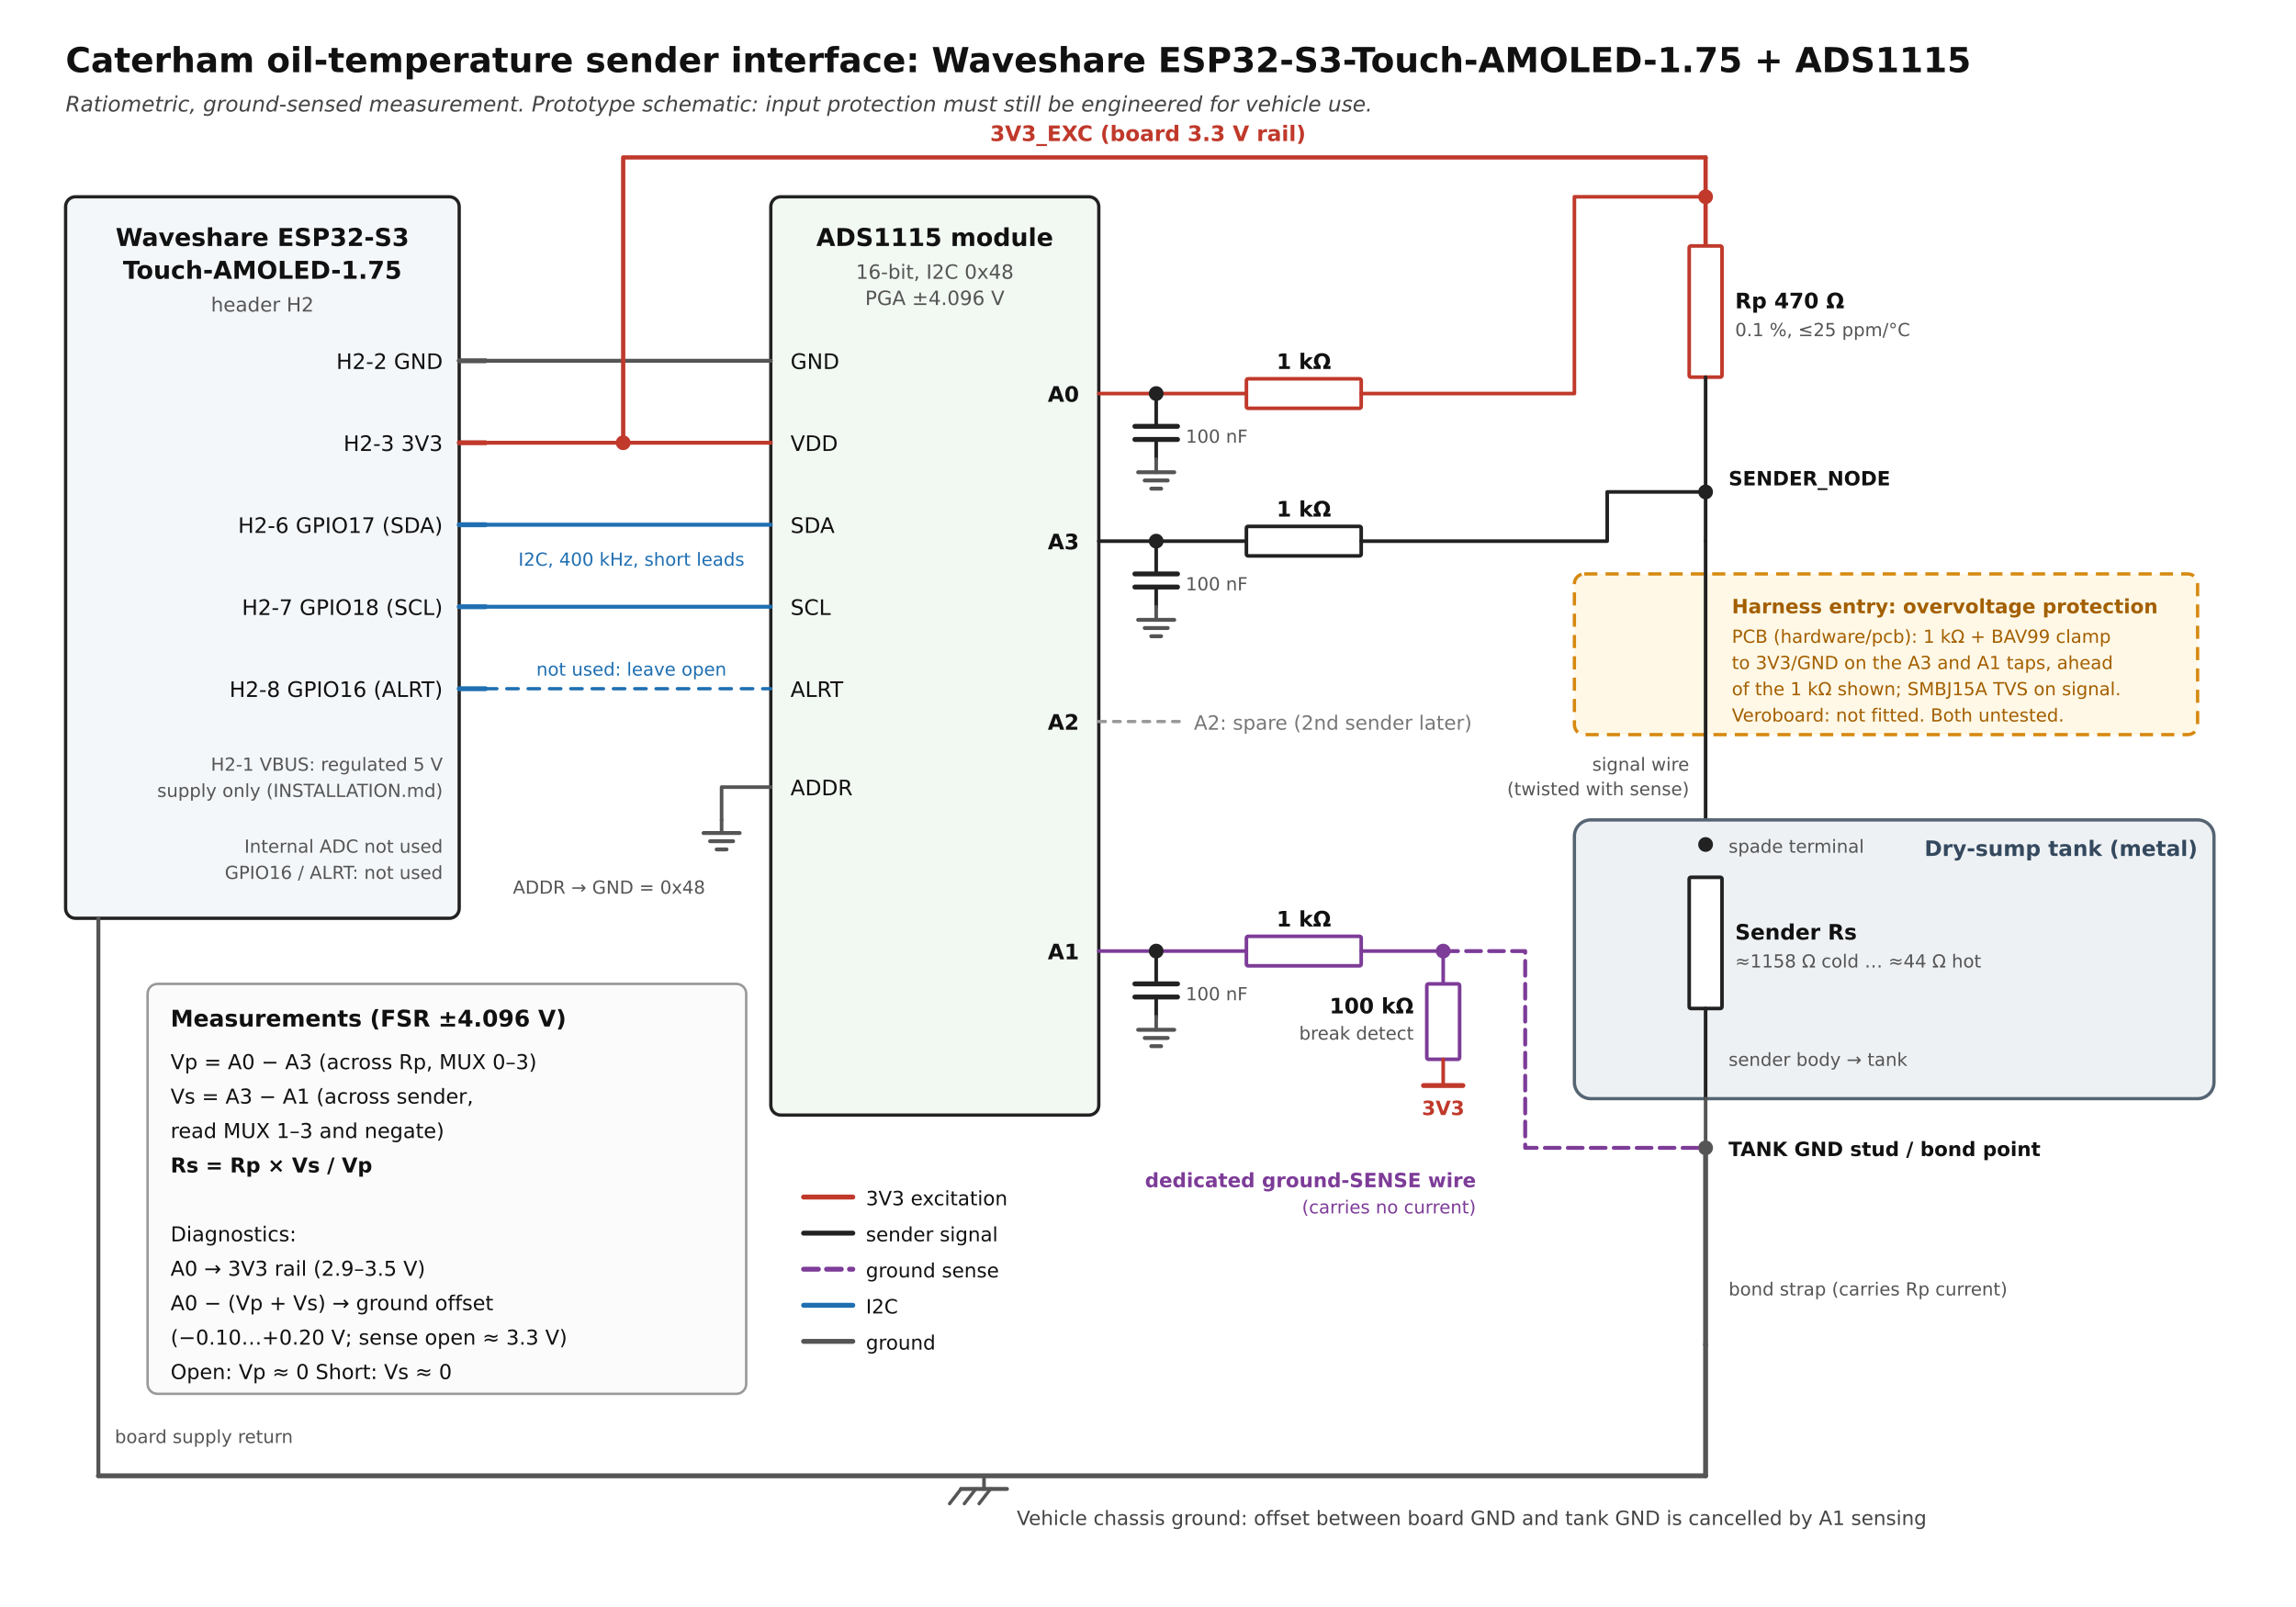
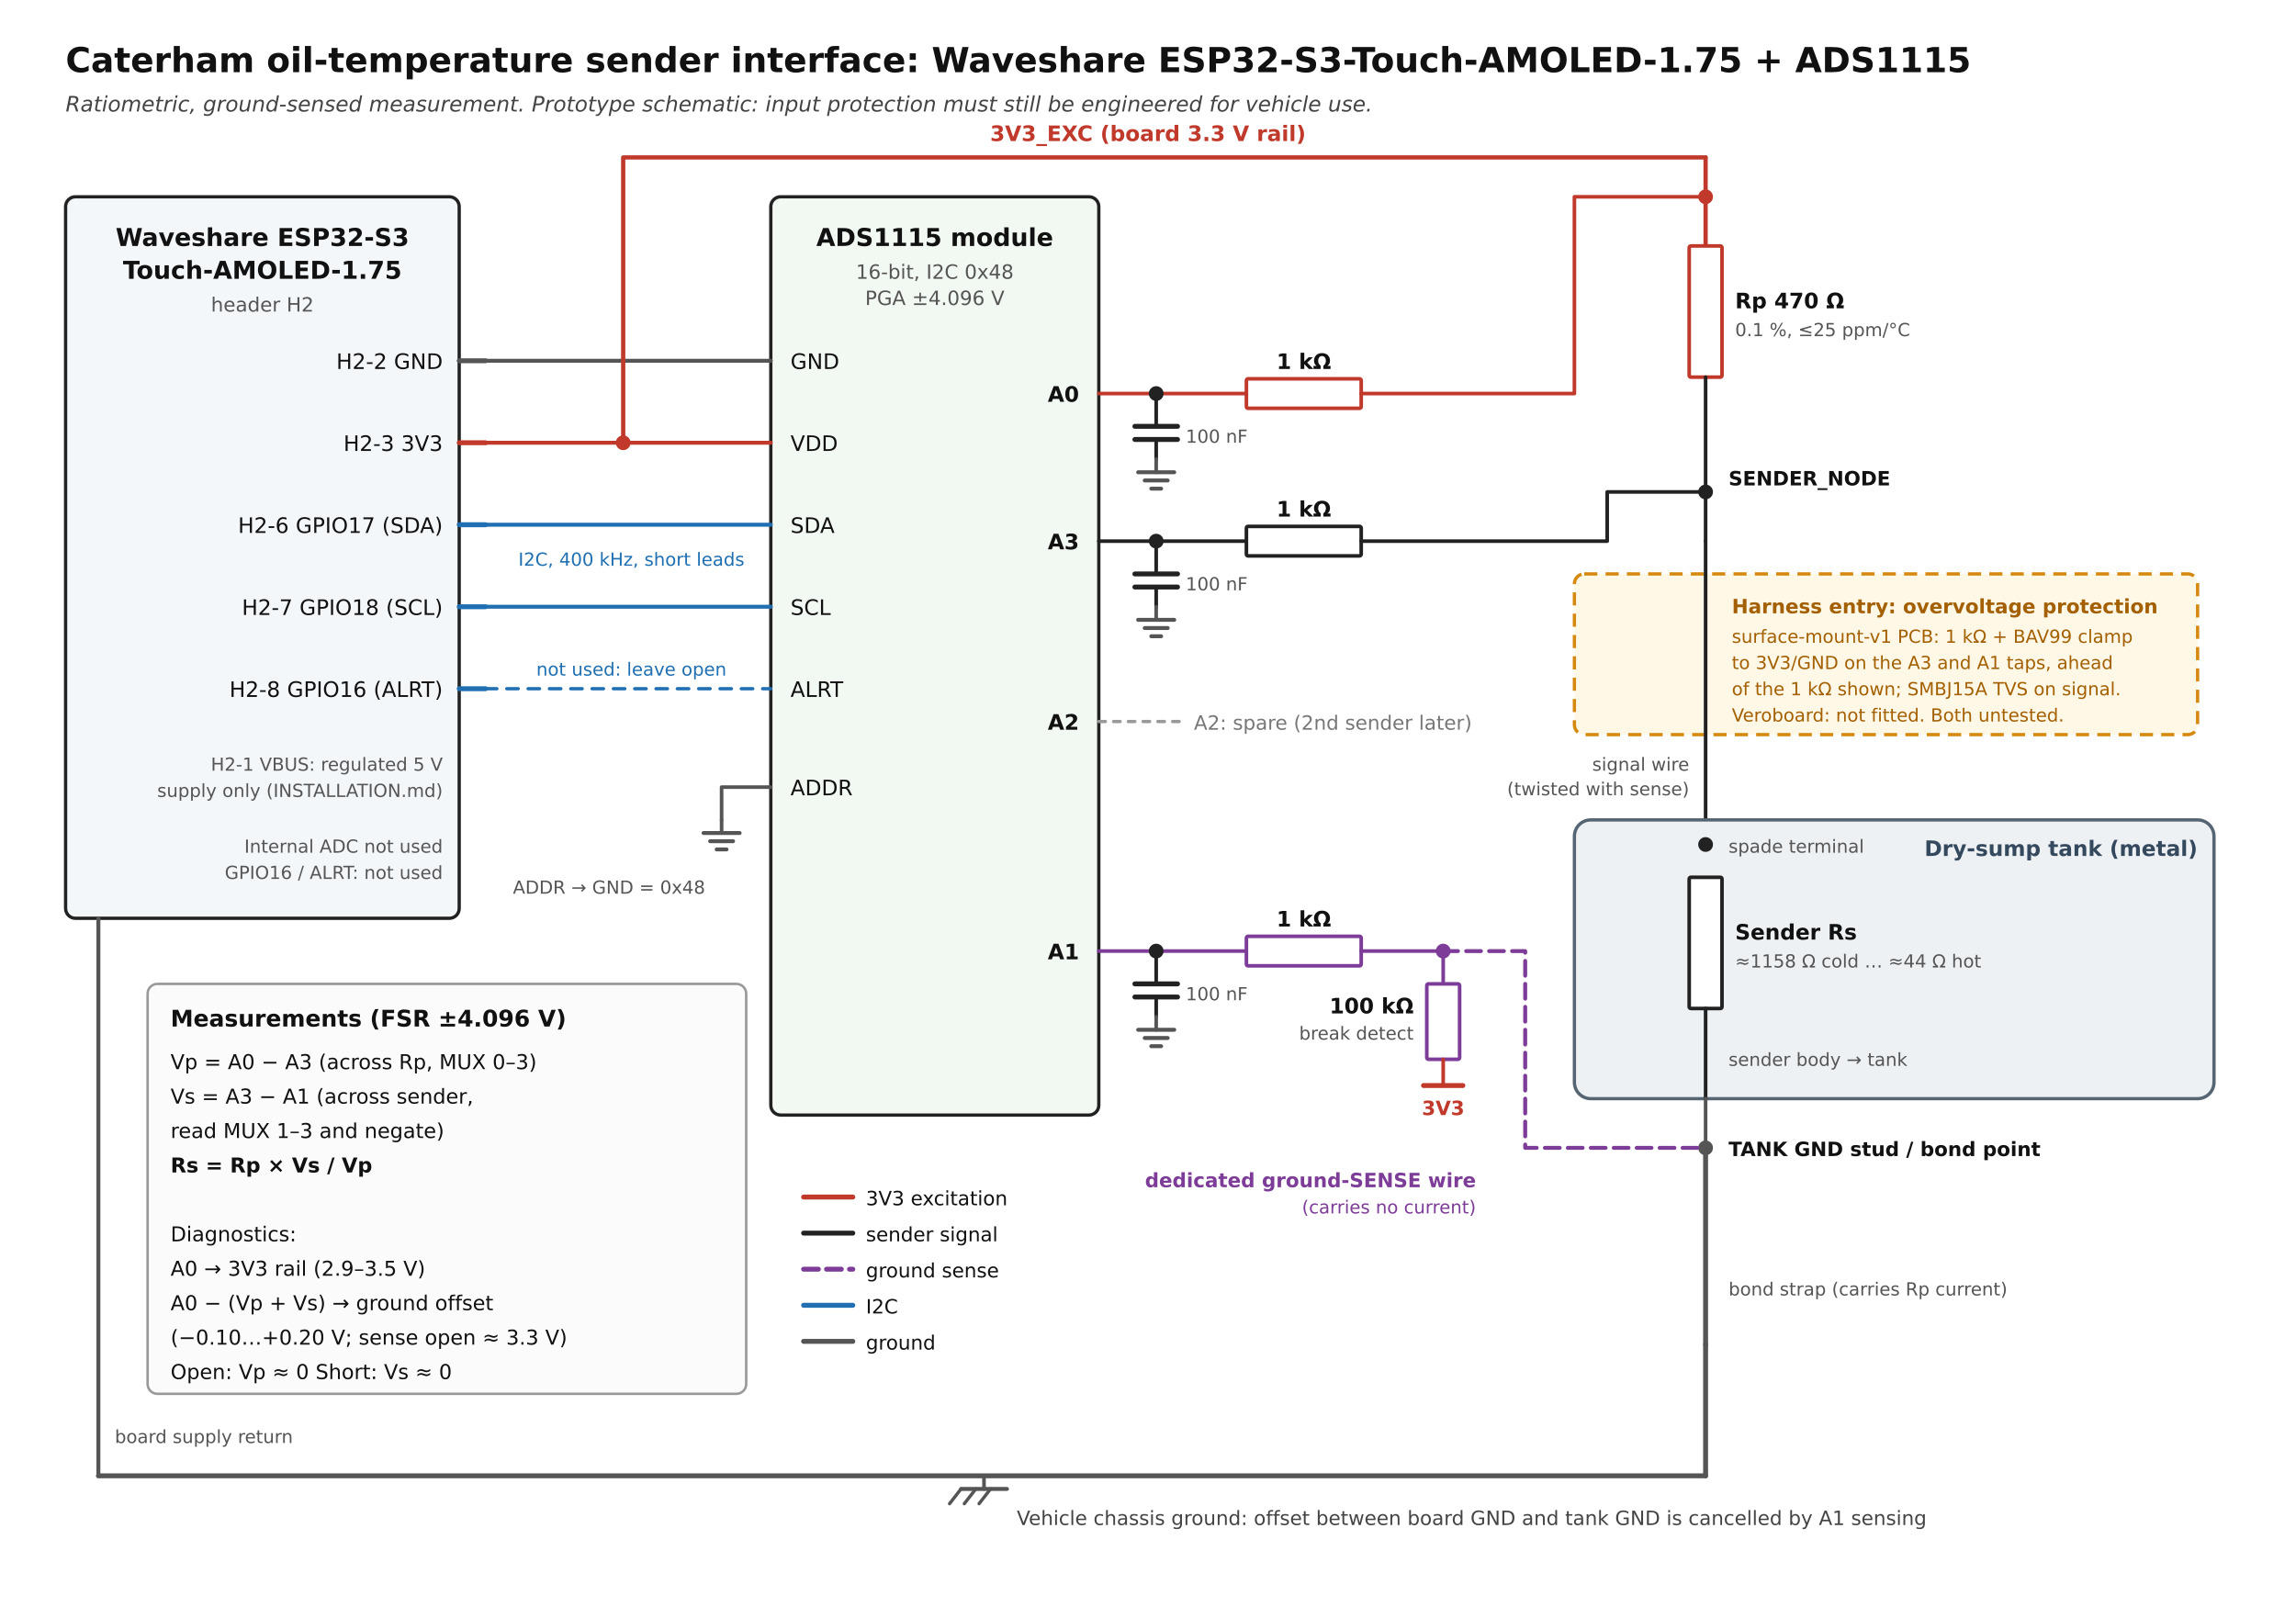
<svg xmlns="http://www.w3.org/2000/svg" width="1400" height="980" viewBox="0 0 1400 980">
  <rect x="0" y="0" width="1400" height="980" fill="#ffffff" />
  <text x="40" y="44" font-family="DejaVu Sans, Arial, Helvetica, sans-serif" font-size="21" text-anchor="start" font-weight="bold" fill="#111">Caterham oil-temperature sender interface: Waveshare ESP32-S3-Touch-AMOLED-1.75 + ADS1115</text>
  <text x="40" y="68" font-family="DejaVu Sans, Arial, Helvetica, sans-serif" font-size="13" text-anchor="start" font-weight="normal" fill="#444" font-style="italic">Ratiometric, ground-sensed measurement. Prototype schematic: input protection must still be engineered for vehicle use.</text>
  <rect x="40" y="120" width="240" height="440" rx="6" fill="#f4f7fa" stroke="#222" stroke-width="2" />
  <text x="160" y="150" font-family="DejaVu Sans, Arial, Helvetica, sans-serif" font-size="15" text-anchor="middle" font-weight="bold" fill="#111">Waveshare ESP32-S3</text>
  <text x="160" y="170" font-family="DejaVu Sans, Arial, Helvetica, sans-serif" font-size="15" text-anchor="middle" font-weight="bold" fill="#111">Touch-AMOLED-1.75</text>
  <text x="160" y="190" font-family="DejaVu Sans, Arial, Helvetica, sans-serif" font-size="12" text-anchor="middle" font-weight="normal" fill="#555">header H2</text>
  <text x="270" y="225" font-family="DejaVu Sans, Arial, Helvetica, sans-serif" font-size="13" text-anchor="end" font-weight="normal" fill="#111">H2-2  GND</text>
  <line x1="280" y1="220" x2="296" y2="220" stroke="#555555" stroke-width="3" stroke-linecap="round" />
  <text x="270" y="275" font-family="DejaVu Sans, Arial, Helvetica, sans-serif" font-size="13" text-anchor="end" font-weight="normal" fill="#111">H2-3  3V3</text>
  <line x1="280" y1="270" x2="296" y2="270" stroke="#c0392b" stroke-width="3" stroke-linecap="round" />
  <text x="270" y="325" font-family="DejaVu Sans, Arial, Helvetica, sans-serif" font-size="13" text-anchor="end" font-weight="normal" fill="#111">H2-6  GPIO17 (SDA)</text>
  <line x1="280" y1="320" x2="296" y2="320" stroke="#1f6fb2" stroke-width="3" stroke-linecap="round" />
  <text x="270" y="375" font-family="DejaVu Sans, Arial, Helvetica, sans-serif" font-size="13" text-anchor="end" font-weight="normal" fill="#111">H2-7  GPIO18 (SCL)</text>
  <line x1="280" y1="370" x2="296" y2="370" stroke="#1f6fb2" stroke-width="3" stroke-linecap="round" />
  <text x="270" y="425" font-family="DejaVu Sans, Arial, Helvetica, sans-serif" font-size="13" text-anchor="end" font-weight="normal" fill="#111">H2-8  GPIO16 (ALRT)</text>
  <line x1="280" y1="420" x2="296" y2="420" stroke="#1f6fb2" stroke-width="3" stroke-linecap="round" />
  <text x="270" y="470" font-family="DejaVu Sans, Arial, Helvetica, sans-serif" font-size="11" text-anchor="end" font-weight="normal" fill="#555">H2-1  VBUS: regulated 5 V</text>
  <text x="270" y="486" font-family="DejaVu Sans, Arial, Helvetica, sans-serif" font-size="11" text-anchor="end" font-weight="normal" fill="#555">supply only (INSTALLATION.md)</text>
  <text x="270" y="520" font-family="DejaVu Sans, Arial, Helvetica, sans-serif" font-size="11" text-anchor="end" font-weight="normal" fill="#555">Internal ADC not used</text>
  <text x="270" y="536" font-family="DejaVu Sans, Arial, Helvetica, sans-serif" font-size="11" text-anchor="end" font-weight="normal" fill="#555">GPIO16 / ALRT: not used</text>
  <rect x="470" y="120" width="200" height="560" rx="6" fill="#f2f8f2" stroke="#222" stroke-width="2" />
  <text x="570.0" y="150" font-family="DejaVu Sans, Arial, Helvetica, sans-serif" font-size="15" text-anchor="middle" font-weight="bold" fill="#111">ADS1115 module</text>
  <text x="570.0" y="170" font-family="DejaVu Sans, Arial, Helvetica, sans-serif" font-size="12" text-anchor="middle" font-weight="normal" fill="#555">16-bit, I2C 0x48</text>
  <text x="570.0" y="186" font-family="DejaVu Sans, Arial, Helvetica, sans-serif" font-size="12" text-anchor="middle" font-weight="normal" fill="#555">PGA ±4.096 V</text>
  <text x="482" y="225" font-family="DejaVu Sans, Arial, Helvetica, sans-serif" font-size="13" text-anchor="start" font-weight="normal" fill="#111">GND</text>
  <text x="482" y="275" font-family="DejaVu Sans, Arial, Helvetica, sans-serif" font-size="13" text-anchor="start" font-weight="normal" fill="#111">VDD</text>
  <text x="482" y="325" font-family="DejaVu Sans, Arial, Helvetica, sans-serif" font-size="13" text-anchor="start" font-weight="normal" fill="#111">SDA</text>
  <text x="482" y="375" font-family="DejaVu Sans, Arial, Helvetica, sans-serif" font-size="13" text-anchor="start" font-weight="normal" fill="#111">SCL</text>
  <text x="482" y="425" font-family="DejaVu Sans, Arial, Helvetica, sans-serif" font-size="13" text-anchor="start" font-weight="normal" fill="#111">ALRT</text>
  <text x="482" y="485" font-family="DejaVu Sans, Arial, Helvetica, sans-serif" font-size="13" text-anchor="start" font-weight="normal" fill="#111">ADDR</text>
  <text x="658" y="245" font-family="DejaVu Sans, Arial, Helvetica, sans-serif" font-size="13" text-anchor="end" font-weight="bold" fill="#111">A0</text>
  <text x="658" y="335" font-family="DejaVu Sans, Arial, Helvetica, sans-serif" font-size="13" text-anchor="end" font-weight="bold" fill="#111">A3</text>
  <text x="658" y="445" font-family="DejaVu Sans, Arial, Helvetica, sans-serif" font-size="13" text-anchor="end" font-weight="bold" fill="#111">A2</text>
  <text x="658" y="585" font-family="DejaVu Sans, Arial, Helvetica, sans-serif" font-size="13" text-anchor="end" font-weight="bold" fill="#111">A1</text>
  <line x1="296" y1="220" x2="470" y2="220" stroke="#555555" stroke-width="2.4" stroke-linecap="round" />
  <line x1="296" y1="270" x2="470" y2="270" stroke="#c0392b" stroke-width="2.4" stroke-linecap="round" />
  <line x1="296" y1="320" x2="470" y2="320" stroke="#1f6fb2" stroke-width="2.4" stroke-linecap="round" />
  <line x1="296" y1="370" x2="470" y2="370" stroke="#1f6fb2" stroke-width="2.4" stroke-linecap="round" />
  <line x1="296" y1="420" x2="470" y2="420" stroke="#1f6fb2" stroke-width="2.0" stroke-dasharray="7,6" stroke-linecap="round" />
  <text x="385" y="412" font-family="DejaVu Sans, Arial, Helvetica, sans-serif" font-size="11" text-anchor="middle" font-weight="normal" fill="#1f6fb2">not used: leave open</text>
  <text x="385" y="345" font-family="DejaVu Sans, Arial, Helvetica, sans-serif" font-size="11" text-anchor="middle" font-weight="normal" fill="#1f6fb2">I2C, 400 kHz, short leads</text>
  <polyline points="470,480 440,480 440,500" fill="none" stroke="#555555" stroke-width="2.2" stroke-linejoin="round" stroke-linecap="round" />
  <line x1="440" y1="500" x2="440" y2="508" stroke="#555555" stroke-width="2.2" stroke-linecap="round" />
  <line x1="429" y1="508" x2="451" y2="508" stroke="#555555" stroke-width="2.4" stroke-linecap="round" />
  <line x1="433" y1="513" x2="447" y2="513" stroke="#555555" stroke-width="2.4" stroke-linecap="round" />
  <line x1="437" y1="518" x2="443" y2="518" stroke="#555555" stroke-width="2.4" stroke-linecap="round" />
  <text x="430" y="545" font-family="DejaVu Sans, Arial, Helvetica, sans-serif" font-size="11" text-anchor="end" font-weight="normal" fill="#555">ADDR → GND = 0x48</text>
  <polyline points="60,560 60,900" fill="none" stroke="#555555" stroke-width="2.4" stroke-linejoin="round" stroke-linecap="round" />
  <circle cx="380" cy="270" r="4.5" fill="#c0392b" />
  <polyline points="380,270 380,96 1040,96" fill="none" stroke="#c0392b" stroke-width="2.6" stroke-linejoin="round" stroke-linecap="round" />
  <text x="700" y="86" font-family="DejaVu Sans, Arial, Helvetica, sans-serif" font-size="13" text-anchor="middle" font-weight="bold" fill="#c0392b">3V3_EXC (board 3.3 V rail)</text>
  <line x1="1040" y1="96" x2="1040" y2="150" stroke="#c0392b" stroke-width="2.6" stroke-linecap="round" />
  <circle cx="1040" cy="120" r="4.5" fill="#c0392b" />
  <rect x="1030" y="150" width="20" height="80" rx="1" fill="#fff" stroke="#c0392b" stroke-width="2.2" />
  <text x="1058" y="188.0" font-family="DejaVu Sans, Arial, Helvetica, sans-serif" font-size="13" text-anchor="start" font-weight="bold" fill="#111">Rp 470 Ω</text>
  <text x="1058" y="205.0" font-family="DejaVu Sans, Arial, Helvetica, sans-serif" font-size="11" text-anchor="start" font-weight="normal" fill="#555">0.1 %, ≤25 ppm/°C</text>
  <line x1="1040" y1="230" x2="1040" y2="330" stroke="#222222" stroke-width="2.2" stroke-linecap="round" />
  <circle cx="1040" cy="300" r="4.5" fill="#222222" />
  <text x="1054" y="296" font-family="DejaVu Sans, Arial, Helvetica, sans-serif" font-size="12" text-anchor="start" font-weight="bold" fill="#111">SENDER_NODE</text>
  <line x1="670" y1="240" x2="760" y2="240" stroke="#c0392b" stroke-width="2.2" stroke-linecap="round" />
  <line x1="705" y1="240" x2="705" y2="260" stroke="#222222" stroke-width="2.2" stroke-linecap="round" />
  <line x1="692" y1="260" x2="718" y2="260" stroke="#222222" stroke-width="3" stroke-linecap="round" />
  <line x1="692" y1="268" x2="718" y2="268" stroke="#222222" stroke-width="3" stroke-linecap="round" />
  <line x1="705" y1="268" x2="705" y2="280" stroke="#222222" stroke-width="2.2" stroke-linecap="round" />
  <line x1="705" y1="280" x2="705" y2="288" stroke="#555555" stroke-width="2.2" stroke-linecap="round" />
  <line x1="694" y1="288" x2="716" y2="288" stroke="#555555" stroke-width="2.4" stroke-linecap="round" />
  <line x1="698" y1="293" x2="712" y2="293" stroke="#555555" stroke-width="2.4" stroke-linecap="round" />
  <line x1="702" y1="298" x2="708" y2="298" stroke="#555555" stroke-width="2.4" stroke-linecap="round" />
  <text x="723" y="270" font-family="DejaVu Sans, Arial, Helvetica, sans-serif" font-size="11" text-anchor="start" font-weight="normal" fill="#555">100 nF</text>
  <circle cx="705" cy="240" r="4.5" fill="#222222" />
  <rect x="760" y="231" width="70" height="18" rx="1" fill="#fff" stroke="#c0392b" stroke-width="2.2" />
  <text x="795.0" y="225" font-family="DejaVu Sans, Arial, Helvetica, sans-serif" font-size="13" text-anchor="middle" font-weight="bold" fill="#111">1 kΩ</text>
  <polyline points="830,240 960,240 960,120 1040,120" fill="none" stroke="#c0392b" stroke-width="2.2" stroke-linejoin="round" stroke-linecap="round" />
  <line x1="670" y1="330" x2="760" y2="330" stroke="#222222" stroke-width="2.2" stroke-linecap="round" />
  <line x1="705" y1="330" x2="705" y2="350" stroke="#222222" stroke-width="2.2" stroke-linecap="round" />
  <line x1="692" y1="350" x2="718" y2="350" stroke="#222222" stroke-width="3" stroke-linecap="round" />
  <line x1="692" y1="358" x2="718" y2="358" stroke="#222222" stroke-width="3" stroke-linecap="round" />
  <line x1="705" y1="358" x2="705" y2="370" stroke="#222222" stroke-width="2.2" stroke-linecap="round" />
  <line x1="705" y1="370" x2="705" y2="378" stroke="#555555" stroke-width="2.2" stroke-linecap="round" />
  <line x1="694" y1="378" x2="716" y2="378" stroke="#555555" stroke-width="2.4" stroke-linecap="round" />
  <line x1="698" y1="383" x2="712" y2="383" stroke="#555555" stroke-width="2.4" stroke-linecap="round" />
  <line x1="702" y1="388" x2="708" y2="388" stroke="#555555" stroke-width="2.4" stroke-linecap="round" />
  <text x="723" y="360" font-family="DejaVu Sans, Arial, Helvetica, sans-serif" font-size="11" text-anchor="start" font-weight="normal" fill="#555">100 nF</text>
  <circle cx="705" cy="330" r="4.5" fill="#222222" />
  <rect x="760" y="321" width="70" height="18" rx="1" fill="#fff" stroke="#222222" stroke-width="2.2" />
  <text x="795.0" y="315" font-family="DejaVu Sans, Arial, Helvetica, sans-serif" font-size="13" text-anchor="middle" font-weight="bold" fill="#111">1 kΩ</text>
  <polyline points="830,330 980,330 980,300 1040,300" fill="none" stroke="#222222" stroke-width="2.2" stroke-linejoin="round" stroke-linecap="round" />
  <line x1="670" y1="440" x2="720" y2="440" stroke="#999" stroke-width="2" stroke-dasharray="4,5" stroke-linecap="round" />
  <text x="728" y="445" font-family="DejaVu Sans, Arial, Helvetica, sans-serif" font-size="12" text-anchor="start" font-weight="normal" fill="#777">A2: spare (2nd sender later)</text>
  <rect x="960" y="350" width="380" height="98" rx="6" fill="#fff8e6" stroke="#d68910" stroke-width="2" stroke-dasharray="8,5" />
  <text x="1056" y="374" font-family="DejaVu Sans, Arial, Helvetica, sans-serif" font-size="12" text-anchor="start" font-weight="bold" fill="#a35f00">Harness entry: overvoltage protection</text>
-   <text x="1056" y="392" font-family="DejaVu Sans, Arial, Helvetica, sans-serif" font-size="11" text-anchor="start" font-weight="normal" fill="#a35f00">PCB (hardware/pcb): 1 kΩ + BAV99 clamp</text>
+   <text x="1056" y="392" font-family="DejaVu Sans, Arial, Helvetica, sans-serif" font-size="11" text-anchor="start" font-weight="normal" fill="#a35f00">surface-mount-v1 PCB: 1 kΩ + BAV99 clamp</text>
  <text x="1056" y="408" font-family="DejaVu Sans, Arial, Helvetica, sans-serif" font-size="11" text-anchor="start" font-weight="normal" fill="#a35f00">to 3V3/GND on the A3 and A1 taps, ahead</text>
  <text x="1056" y="424" font-family="DejaVu Sans, Arial, Helvetica, sans-serif" font-size="11" text-anchor="start" font-weight="normal" fill="#a35f00">of the 1 kΩ shown; SMBJ15A TVS on signal.</text>
  <text x="1056" y="440" font-family="DejaVu Sans, Arial, Helvetica, sans-serif" font-size="11" text-anchor="start" font-weight="normal" fill="#a35f00">Veroboard: not fitted. Both untested.</text>
  <line x1="1040" y1="330" x2="1040" y2="500" stroke="#222222" stroke-width="2.2" stroke-linecap="round" />
  <text x="1030" y="470" font-family="DejaVu Sans, Arial, Helvetica, sans-serif" font-size="11" text-anchor="end" font-weight="normal" fill="#555">signal wire</text>
  <text x="1030" y="485" font-family="DejaVu Sans, Arial, Helvetica, sans-serif" font-size="11" text-anchor="end" font-weight="normal" fill="#555">(twisted with sense)</text>
  <rect x="960" y="500" width="390" height="170" rx="10" fill="#eef1f4" stroke="#566573" stroke-width="2" />
  <text x="1340" y="522" font-family="DejaVu Sans, Arial, Helvetica, sans-serif" font-size="13" text-anchor="end" font-weight="bold" fill="#34495e">Dry-sump tank (metal)</text>
  <circle cx="1040" cy="515" r="4.5" fill="#222222" />
  <text x="1054" y="520" font-family="DejaVu Sans, Arial, Helvetica, sans-serif" font-size="11" text-anchor="start" font-weight="normal" fill="#555">spade terminal</text>
  <rect x="1030" y="535" width="20" height="80" rx="1" fill="#fff" stroke="#222222" stroke-width="2.2" />
  <text x="1058" y="573.0" font-family="DejaVu Sans, Arial, Helvetica, sans-serif" font-size="13" text-anchor="start" font-weight="bold" fill="#111">Sender Rs</text>
  <text x="1058" y="590.0" font-family="DejaVu Sans, Arial, Helvetica, sans-serif" font-size="11" text-anchor="start" font-weight="normal" fill="#555">≈1158 Ω cold … ≈44 Ω hot</text>
  <line x1="1040" y1="615" x2="1040" y2="670" stroke="#222222" stroke-width="2.2" stroke-linecap="round" />
  <text x="1054" y="650" font-family="DejaVu Sans, Arial, Helvetica, sans-serif" font-size="11" text-anchor="start" font-weight="normal" fill="#555">sender body → tank</text>
  <circle cx="1040" cy="700" r="4.5" fill="#555555" />
  <line x1="1040" y1="670" x2="1040" y2="700" stroke="#555555" stroke-width="2.2" stroke-linecap="round" />
  <text x="1054" y="705" font-family="DejaVu Sans, Arial, Helvetica, sans-serif" font-size="12" text-anchor="start" font-weight="bold" fill="#111">TANK GND stud / bond point</text>
  <line x1="670" y1="580" x2="760" y2="580" stroke="#7d3c98" stroke-width="2.2" stroke-linecap="round" />
  <line x1="705" y1="580" x2="705" y2="600" stroke="#222222" stroke-width="2.2" stroke-linecap="round" />
  <line x1="692" y1="600" x2="718" y2="600" stroke="#222222" stroke-width="3" stroke-linecap="round" />
  <line x1="692" y1="608" x2="718" y2="608" stroke="#222222" stroke-width="3" stroke-linecap="round" />
  <line x1="705" y1="608" x2="705" y2="620" stroke="#222222" stroke-width="2.2" stroke-linecap="round" />
  <line x1="705" y1="620" x2="705" y2="628" stroke="#555555" stroke-width="2.2" stroke-linecap="round" />
  <line x1="694" y1="628" x2="716" y2="628" stroke="#555555" stroke-width="2.4" stroke-linecap="round" />
  <line x1="698" y1="633" x2="712" y2="633" stroke="#555555" stroke-width="2.4" stroke-linecap="round" />
  <line x1="702" y1="638" x2="708" y2="638" stroke="#555555" stroke-width="2.4" stroke-linecap="round" />
  <text x="723" y="610" font-family="DejaVu Sans, Arial, Helvetica, sans-serif" font-size="11" text-anchor="start" font-weight="normal" fill="#555">100 nF</text>
  <circle cx="705" cy="580" r="4.5" fill="#222222" />
  <rect x="760" y="571" width="70" height="18" rx="1" fill="#fff" stroke="#7d3c98" stroke-width="2.2" />
  <text x="795.0" y="565" font-family="DejaVu Sans, Arial, Helvetica, sans-serif" font-size="13" text-anchor="middle" font-weight="bold" fill="#111">1 kΩ</text>
  <line x1="830" y1="580" x2="880" y2="580" stroke="#7d3c98" stroke-width="2.2" stroke-linecap="round" />
  <polyline points="880,580 930,580 930,700 1040,700" fill="none" stroke="#7d3c98" stroke-width="2.4" stroke-dasharray="9,5" stroke-linejoin="round" stroke-linecap="round" />
  <text x="900" y="724" font-family="DejaVu Sans, Arial, Helvetica, sans-serif" font-size="12" text-anchor="end" font-weight="bold" fill="#7d3c98">dedicated ground-SENSE wire</text>
  <text x="900" y="740" font-family="DejaVu Sans, Arial, Helvetica, sans-serif" font-size="11" text-anchor="end" font-weight="normal" fill="#7d3c98">(carries no current)</text>
  <circle cx="880" cy="580" r="4.5" fill="#7d3c98" />
  <line x1="880" y1="580" x2="880" y2="600" stroke="#7d3c98" stroke-width="2.2" stroke-linecap="round" />
  <rect x="870" y="600" width="20" height="46" rx="1" fill="#fff" stroke="#7d3c98" stroke-width="2.2" />
  <line x1="880" y1="646" x2="880" y2="662" stroke="#c0392b" stroke-width="2.2" stroke-linecap="round" />
  <line x1="868" y1="662" x2="892" y2="662" stroke="#c0392b" stroke-width="3" stroke-linecap="round" />
  <text x="880" y="680" font-family="DejaVu Sans, Arial, Helvetica, sans-serif" font-size="12" text-anchor="middle" font-weight="bold" fill="#c0392b">3V3</text>
  <text x="862" y="618" font-family="DejaVu Sans, Arial, Helvetica, sans-serif" font-size="13" text-anchor="end" font-weight="bold" fill="#111">100 kΩ</text>
  <text x="862" y="634" font-family="DejaVu Sans, Arial, Helvetica, sans-serif" font-size="11" text-anchor="end" font-weight="normal" fill="#555">break detect</text>
  <line x1="1040" y1="700" x2="1040" y2="820" stroke="#555555" stroke-width="3" stroke-linecap="round" />
  <text x="1054" y="790" font-family="DejaVu Sans, Arial, Helvetica, sans-serif" font-size="11" text-anchor="start" font-weight="normal" fill="#555">bond strap (carries Rp current)</text>
  <polyline points="60,900 1040,900" fill="none" stroke="#555555" stroke-width="3" stroke-linejoin="round" stroke-linecap="round" />
  <line x1="1040" y1="820" x2="1040" y2="900" stroke="#555555" stroke-width="3" stroke-linecap="round" />
  <line x1="600" y1="900" x2="600" y2="908" stroke="#555555" stroke-width="2.2" stroke-linecap="round" />
  <line x1="586" y1="908" x2="614" y2="908" stroke="#555555" stroke-width="2.4" stroke-linecap="round" />
  <line x1="586" y1="908" x2="579" y2="917" stroke="#555555" stroke-width="2" stroke-linecap="round" />
  <line x1="595" y1="908" x2="588" y2="917" stroke="#555555" stroke-width="2" stroke-linecap="round" />
  <line x1="604" y1="908" x2="597" y2="917" stroke="#555555" stroke-width="2" stroke-linecap="round" />
  <text x="620" y="930" font-family="DejaVu Sans, Arial, Helvetica, sans-serif" font-size="12" text-anchor="start" font-weight="normal" fill="#444">Vehicle chassis ground: offset between board GND and tank GND is cancelled by A1 sensing</text>
  <text x="70" y="880" font-family="DejaVu Sans, Arial, Helvetica, sans-serif" font-size="11" text-anchor="start" font-weight="normal" fill="#555">board supply return</text>
  <rect x="90" y="600" width="365" height="250" rx="6" fill="#fbfbfb" stroke="#999" stroke-width="1.5" />
  <text x="104" y="626" font-family="DejaVu Sans, Arial, Helvetica, sans-serif" font-size="14" text-anchor="start" font-weight="bold" fill="#111">Measurements (FSR ±4.096 V)</text>
  <text x="104" y="652" font-family="DejaVu Sans, Arial, Helvetica, sans-serif" font-size="12.5" text-anchor="start" font-weight="normal" fill="#111">Vp = A0 − A3   (across Rp, MUX 0–3)</text>
  <text x="104" y="673" font-family="DejaVu Sans, Arial, Helvetica, sans-serif" font-size="12.5" text-anchor="start" font-weight="normal" fill="#111">Vs = A3 − A1   (across sender,</text>
  <text x="104" y="694" font-family="DejaVu Sans, Arial, Helvetica, sans-serif" font-size="12.5" text-anchor="start" font-weight="normal" fill="#111">      read MUX 1–3 and negate)</text>
  <text x="104" y="715" font-family="DejaVu Sans, Arial, Helvetica, sans-serif" font-size="12.5" text-anchor="start" font-weight="bold" fill="#111">Rs = Rp × Vs / Vp</text>
  <text x="104" y="736" font-family="DejaVu Sans, Arial, Helvetica, sans-serif" font-size="12.5" text-anchor="start" font-weight="normal" fill="#111" />
  <text x="104" y="757" font-family="DejaVu Sans, Arial, Helvetica, sans-serif" font-size="12.5" text-anchor="start" font-weight="normal" fill="#111">Diagnostics:</text>
  <text x="104" y="778" font-family="DejaVu Sans, Arial, Helvetica, sans-serif" font-size="12.5" text-anchor="start" font-weight="normal" fill="#111">A0 → 3V3 rail (2.9–3.5 V)</text>
  <text x="104" y="799" font-family="DejaVu Sans, Arial, Helvetica, sans-serif" font-size="12.5" text-anchor="start" font-weight="normal" fill="#111">A0 − (Vp + Vs) → ground offset</text>
  <text x="104" y="820" font-family="DejaVu Sans, Arial, Helvetica, sans-serif" font-size="12.5" text-anchor="start" font-weight="normal" fill="#111">   (−0.10…+0.20 V; sense open ≈ 3.3 V)</text>
  <text x="104" y="841" font-family="DejaVu Sans, Arial, Helvetica, sans-serif" font-size="12.5" text-anchor="start" font-weight="normal" fill="#111">Open: Vp ≈ 0     Short: Vs ≈ 0</text>
  <line x1="490" y1="730" x2="520" y2="730" stroke="#c0392b" stroke-width="3" stroke-linecap="round" />
  <text x="528" y="735" font-family="DejaVu Sans, Arial, Helvetica, sans-serif" font-size="12" text-anchor="start" font-weight="normal" fill="#111">3V3 excitation</text>
  <line x1="490" y1="752" x2="520" y2="752" stroke="#222222" stroke-width="3" stroke-linecap="round" />
  <text x="528" y="757" font-family="DejaVu Sans, Arial, Helvetica, sans-serif" font-size="12" text-anchor="start" font-weight="normal" fill="#111">sender signal</text>
  <line x1="490" y1="774" x2="520" y2="774" stroke="#7d3c98" stroke-width="3" stroke-dasharray="9,5" stroke-linecap="round" />
  <text x="528" y="779" font-family="DejaVu Sans, Arial, Helvetica, sans-serif" font-size="12" text-anchor="start" font-weight="normal" fill="#111">ground sense</text>
  <line x1="490" y1="796" x2="520" y2="796" stroke="#1f6fb2" stroke-width="3" stroke-linecap="round" />
  <text x="528" y="801" font-family="DejaVu Sans, Arial, Helvetica, sans-serif" font-size="12" text-anchor="start" font-weight="normal" fill="#111">I2C</text>
  <line x1="490" y1="818" x2="520" y2="818" stroke="#555555" stroke-width="3" stroke-linecap="round" />
  <text x="528" y="823" font-family="DejaVu Sans, Arial, Helvetica, sans-serif" font-size="12" text-anchor="start" font-weight="normal" fill="#111">ground</text>
</svg>
